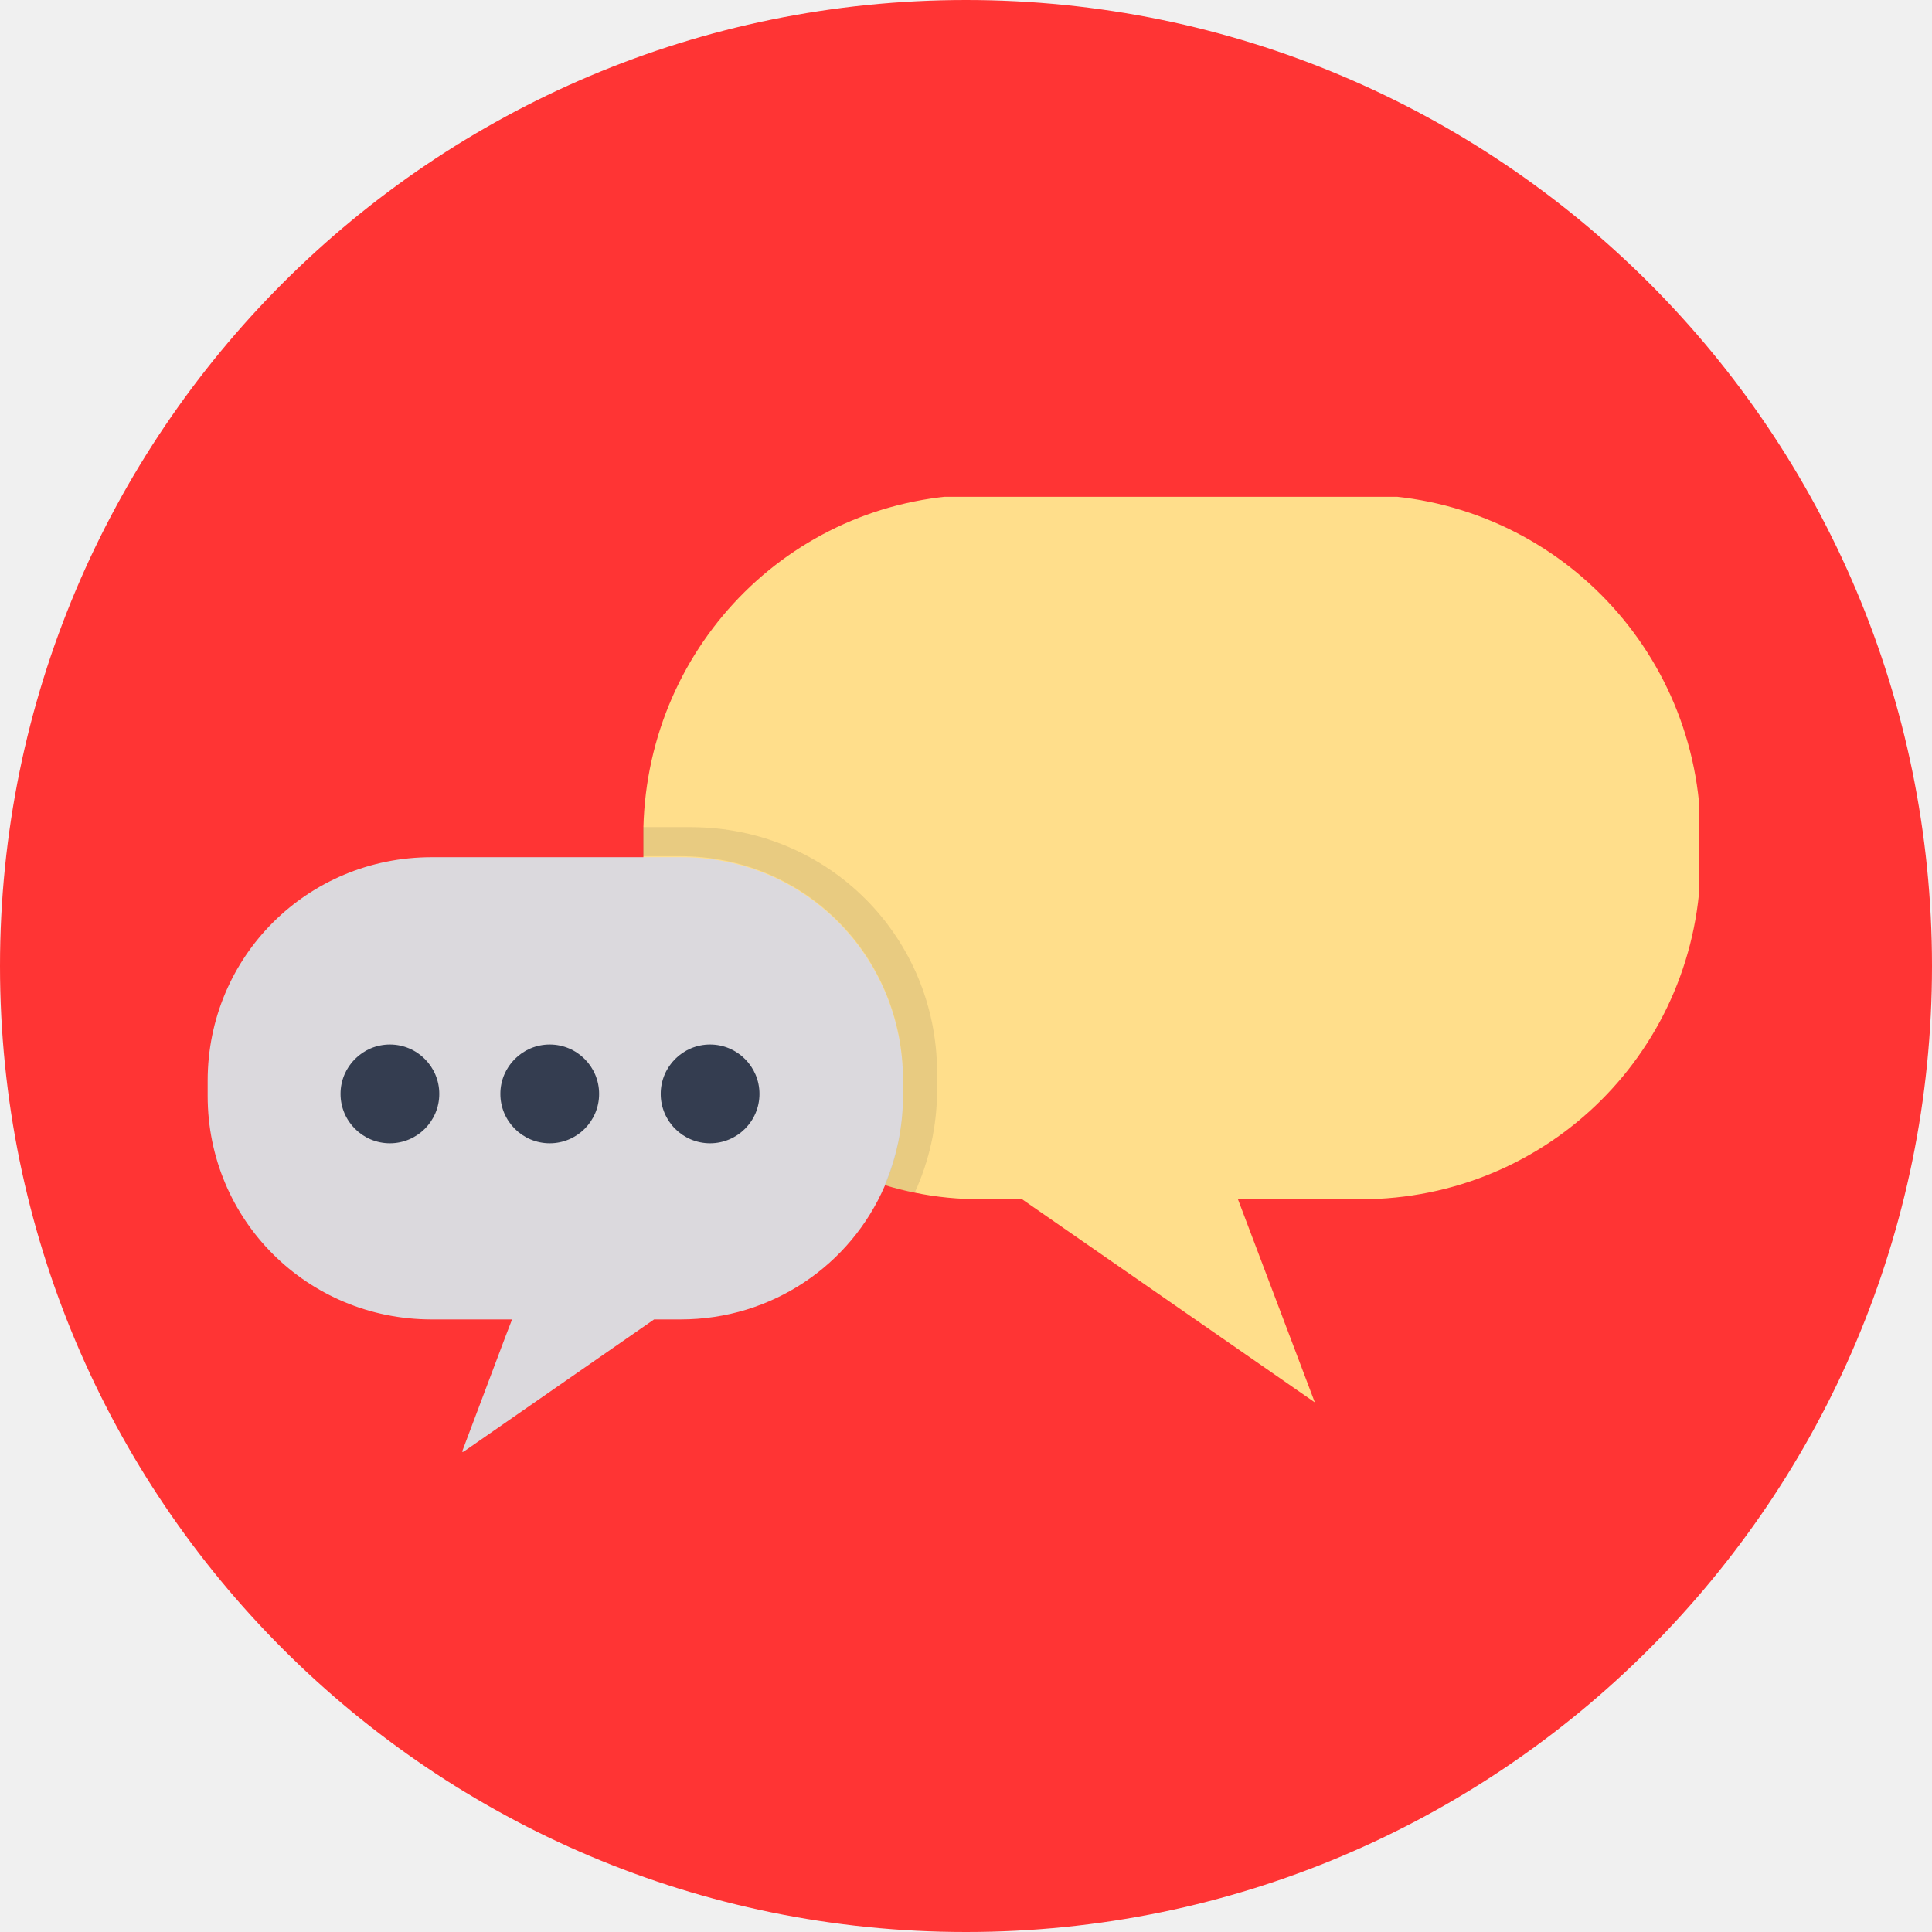
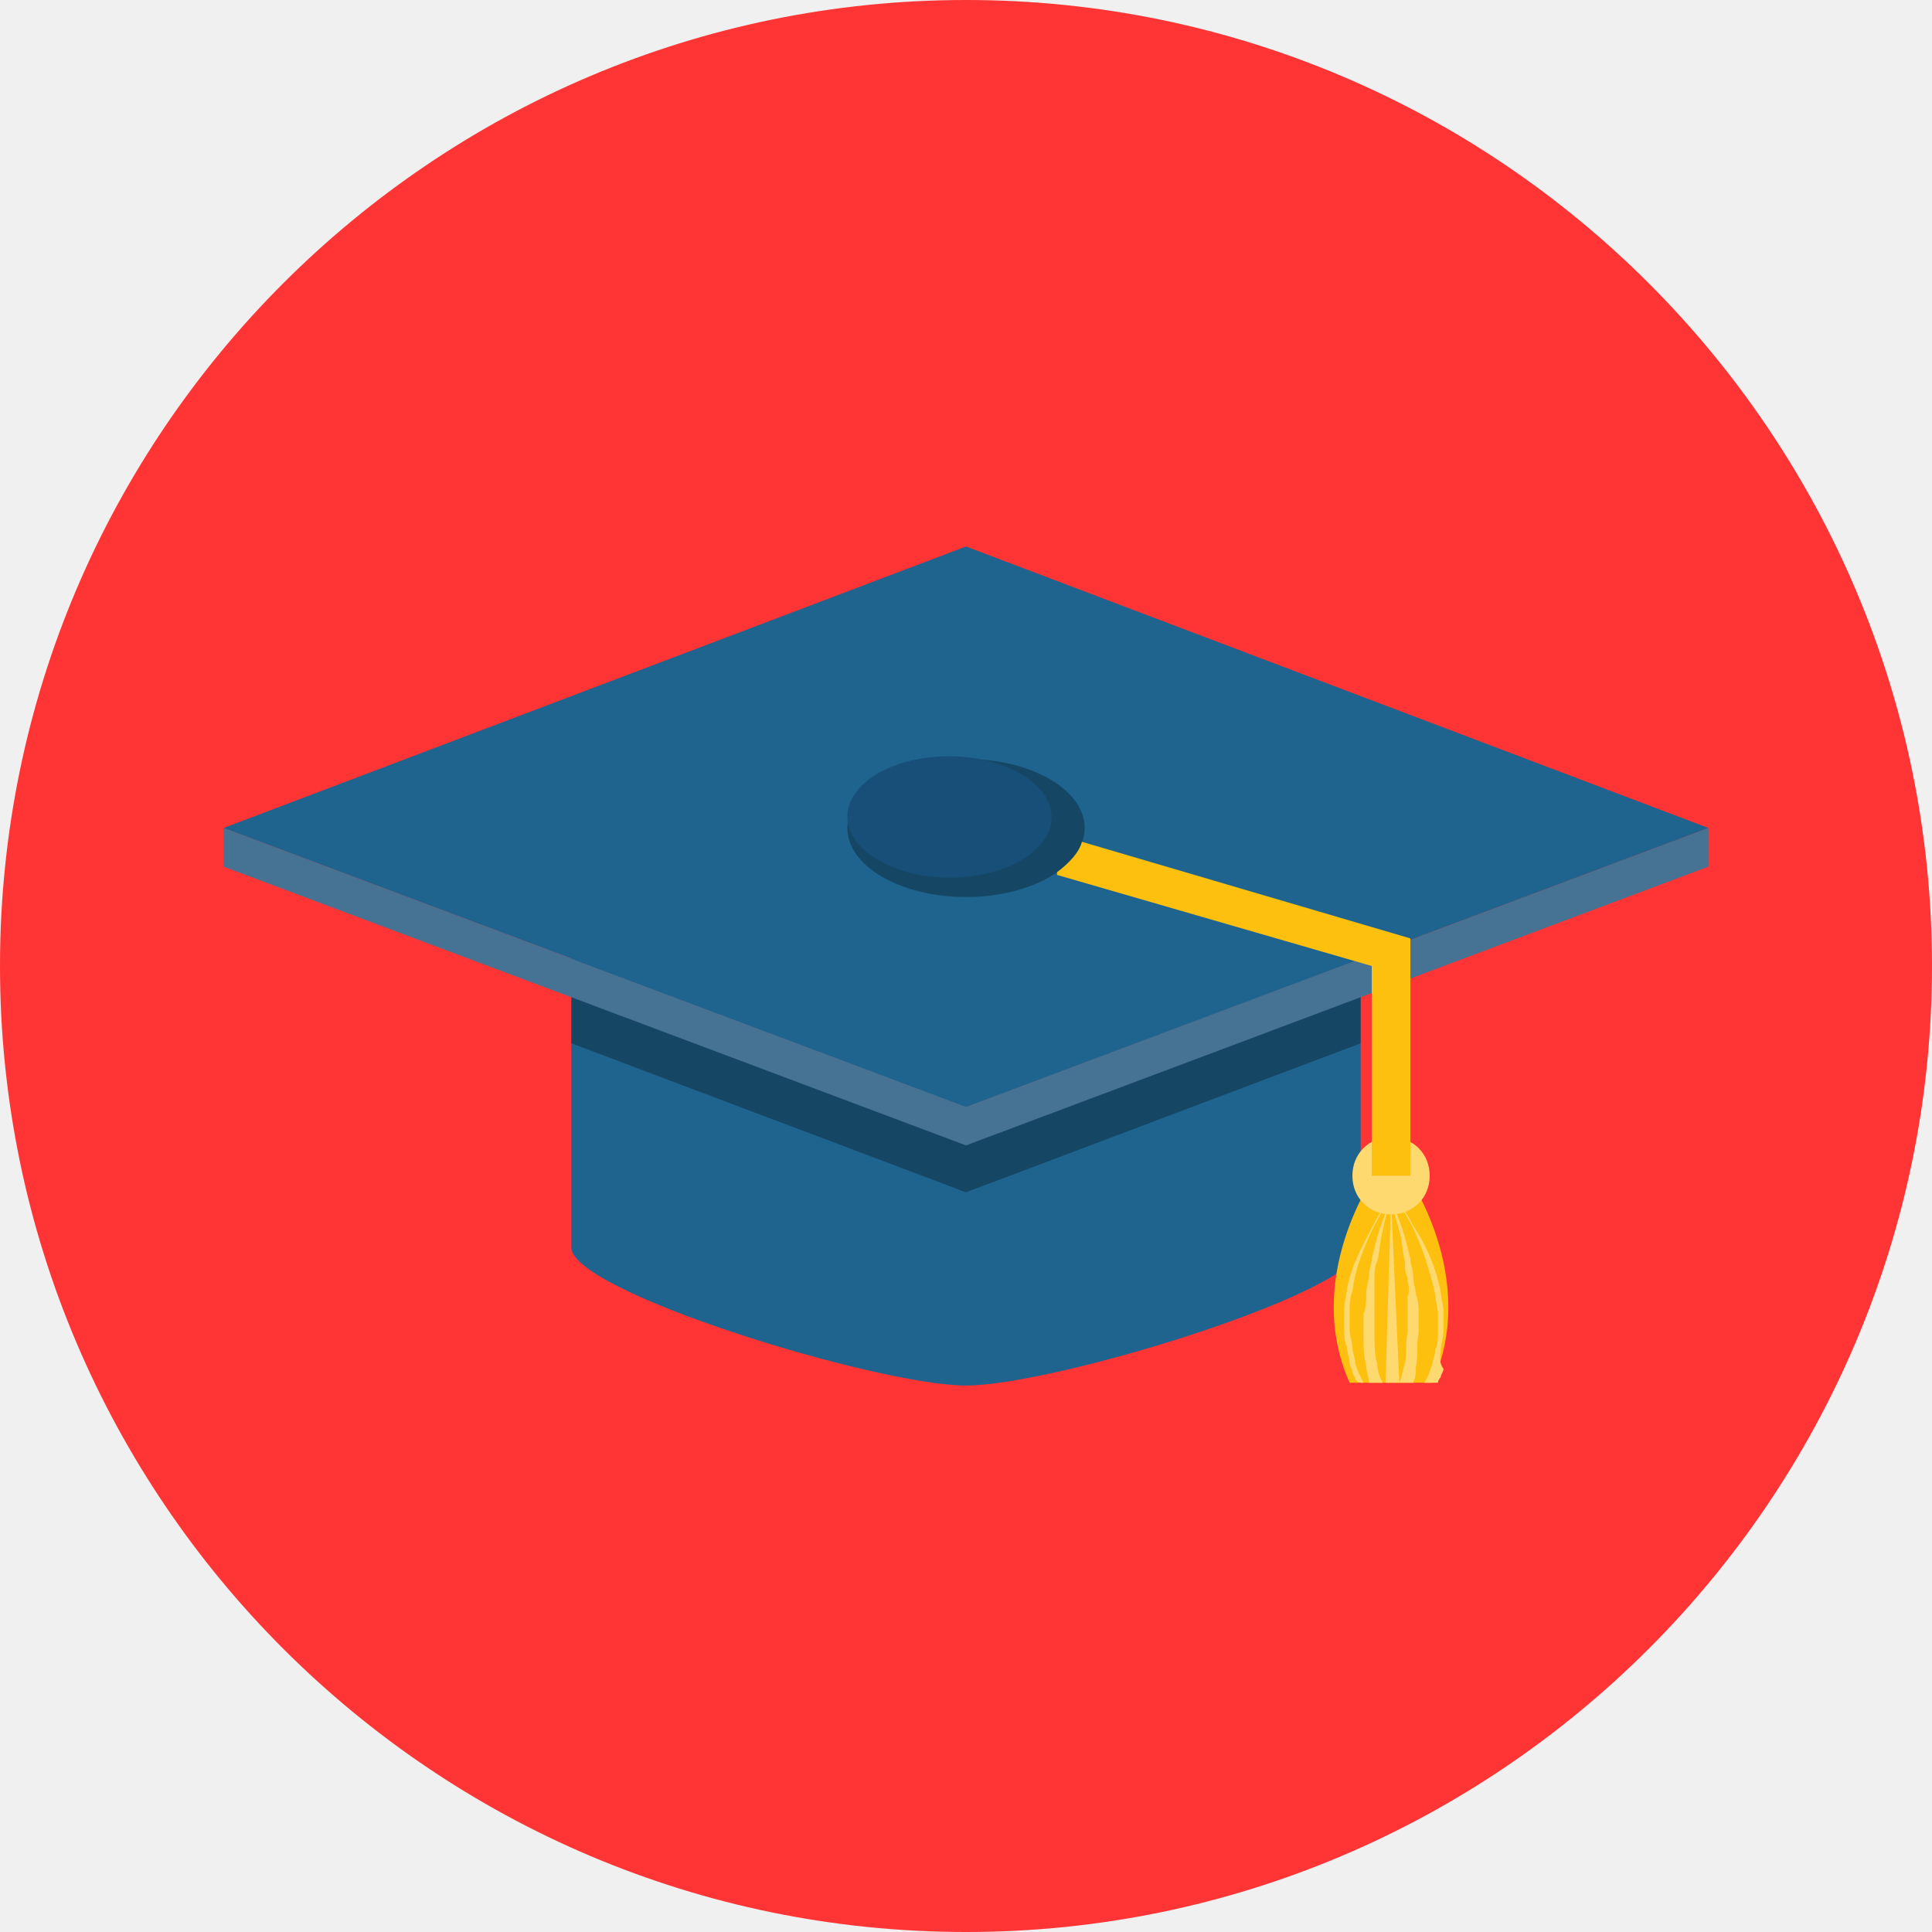
<svg xmlns="http://www.w3.org/2000/svg" width="70" height="70" viewBox="0 0 70 70" fill="none">
-   <path d="M35 70C54.33 70 70 54.33 70 35C70 15.67 54.33 0 35 0C15.67 0 0 15.67 0 35C0 54.33 15.67 70 35 70Z" fill="#FF3434" />
-   <g clip-path="url(#clip0)">
-     <path d="M61.619 30.302V31.132C61.619 37.974 56.122 43.452 49.298 43.452H44.853L47.638 50.811L37.033 43.452H35.576C34.746 43.452 33.935 43.378 33.142 43.212C32.773 43.139 32.404 43.046 32.054 42.936C26.963 41.423 23.311 36.739 23.311 31.113V30.283C23.311 30.191 23.311 30.081 23.311 29.988C23.477 23.293 28.845 17.926 35.576 17.926H49.298C56.122 17.945 61.619 23.459 61.619 30.302Z" fill="#FFDE8B" />
-     <path d="M32.718 39.155V39.708C32.718 40.87 32.478 41.977 32.054 42.973C30.818 45.831 27.978 47.805 24.658 47.805H23.699L16.819 52.582L16.727 52.637L18.332 48.377L18.553 47.805H15.639C11.139 47.805 7.524 44.208 7.524 39.708V39.155C7.524 34.655 11.139 31.058 15.639 31.058H24.658C29.14 31.04 32.718 34.655 32.718 39.155Z" fill="#DBD9DD" />
-     <path opacity="0.11" d="M33.953 38.878V39.487C33.953 40.815 33.658 42.087 33.142 43.212C32.773 43.138 32.404 43.046 32.054 42.935C32.478 41.94 32.718 40.833 32.718 39.671V39.118C32.718 34.617 29.14 31.021 24.639 31.021H23.293V30.265C23.293 30.173 23.293 30.062 23.293 29.97H25.064C30.025 29.988 33.953 33.953 33.953 38.878Z" fill="#2D2D2D" />
-     <path d="M14.127 41.423C15.115 41.423 15.916 40.622 15.916 39.634C15.916 38.646 15.115 37.845 14.127 37.845C13.139 37.845 12.338 38.646 12.338 39.634C12.338 40.622 13.139 41.423 14.127 41.423Z" fill="#343D50" />
-     <path d="M19.918 41.423C20.906 41.423 21.707 40.622 21.707 39.634C21.707 38.646 20.906 37.845 19.918 37.845C18.93 37.845 18.129 38.646 18.129 39.634C18.129 40.622 18.93 41.423 19.918 41.423Z" fill="#343D50" />
-     <path d="M25.727 41.423C26.715 41.423 27.517 40.622 27.517 39.634C27.517 38.646 26.715 37.845 25.727 37.845C24.739 37.845 23.939 38.646 23.939 39.634C23.939 40.622 24.739 41.423 25.727 41.423Z" fill="#343D50" />
-   </g>
-   <defs>
-     <clipPath id="clip0">
-       <rect width="54.039" height="34.6" fill="white" transform="translate(7.50533 18)" />
-     </clipPath>
-   </defs>
+   <path d="M35 70C54.3 70 70 54.3 70 35C70 15.7 54.3 0 35 0C15.7 0 0 15.7 0 35C0 54.3 15.7 70 35 70Z" fill="#FF3434" />
+   <path d="M20.7 31.4V45.2C20.7 46.8 31.8 50.2 35 50.2C38.2 50.2 49.3 46.8 49.3 45.2V31.4H20.7Z" fill="#1E648E" />
+   <path opacity="0.3" d="M20.7 37.8L35 43.2L49.3 37.8V32.8H20.7V37.8Z" fill="black" />
+   <path d="M35 19.8L8.1 30L35 40.1L61.9 30L35 19.8Z" fill="#1E648E" />
+   <path d="M35 40.1L8.1 30V31.4L35 41.5L61.9 31.4V30L35 40.1Z" fill="#467293" />
+   <path d="M51 42.6H49.9H49.8C49.8 42.6 47.2 46.3 48.9 50.1C49.3 50.1 49.6 50.1 49.9 50.1C49.9 50.1 50.1 50.1 50.9 50.1C51.2 50.1 51.5 50.1 51.9 50.1C53.6 46.3 51 42.6 51 42.6Z" fill="#FDC00F" />
+   <path d="M51.3 49.5C51.4 49.2 51.3 48.7 51.4 48.3C51.4 48.1 51.4 47.9 51.4 47.6C51.4 47.4 51.4 47.1 51.3 46.9C51.3 46.7 51.2 46.5 51.2 46.2C51.2 46 51.1 45.8 51.1 45.6C51 45.2 50.9 44.8 50.8 44.5C50.6 43.9 50.4 43.5 50.4 43.5C50.4 43.5 50.5 43.9 50.7 44.6C50.8 44.9 50.8 45.3 50.9 45.7C50.9 45.9 50.9 46.1 51 46.3C51 46.5 51.1 46.7 51 47C51 47.2 51 47.4 51 47.7C51 47.9 51 48.1 51 48.3C50.9 48.7 51 49.1 50.9 49.4C50.8 49.7 50.8 49.9 50.7 50.1C50.8 50.1 50.8 50.1 50.9 50.1C51 50.1 51.1 50.1 51.2 50.1C51.3 49.9 51.3 49.7 51.3 49.5Z" fill="#FED96F" />
+   <path d="M49.9 49.4C49.8 49.1 49.8 48.7 49.8 48.3C49.8 48.1 49.8 47.9 49.8 47.7C49.8 47.5 49.8 47.3 49.8 47C49.8 46.8 49.8 46.6 49.8 46.3C49.8 46.1 49.8 45.9 49.9 45.7C50 45.3 50 44.9 50.1 44.6C50.2 44 50.4 43.5 50.4 43.5C50.4 43.5 50.2 43.9 50 44.5C49.9 44.8 49.8 45.2 49.7 45.6C49.7 45.8 49.6 46 49.6 46.2C49.6 46.4 49.5 46.6 49.5 46.9C49.5 47.1 49.5 47.4 49.4 47.6C49.4 47.8 49.4 48 49.4 48.3C49.4 48.7 49.4 49.1 49.5 49.5C49.5 49.7 49.6 49.9 49.6 50.1C49.7 50.1 49.8 50.1 49.9 50.1C49.9 50.1 49.9 50.1 50.1 50.1C50 49.9 49.9 49.7 49.9 49.4Z" fill="#FED96F" />
+   <path d="M52.2 48.9C52.2 48.7 52.3 48.5 52.3 48.2C52.3 48 52.3 47.7 52.3 47.5C52.3 47.3 52.2 47 52.2 46.8C52 45.8 51.6 45 51.2 44.4C50.9 43.8 50.6 43.5 50.6 43.5C50.6 43.5 50.9 43.9 51.2 44.5C51.5 45.1 51.8 46 52 46.9C52 47.1 52.1 47.4 52.1 47.6C52.1 47.8 52.1 48 52.1 48.3C52.1 48.5 52.1 48.7 52 48.9C52 49.1 51.9 49.3 51.9 49.4C51.8 49.7 51.7 50 51.6 50.1C51.8 50.1 51.9 50.1 52.1 50.1C52.1 50 52.2 49.9 52.2 49.9C52.2 49.8 52.3 49.7 52.3 49.6C52.1 49.3 52.2 49.1 52.2 48.9Z" fill="#FED96F" />
+   <path d="M50.4 43.5L50.2 50.1C50.3 50.1 50.5 50.1 50.7 50.1L50.4 43.5Z" fill="#FED96F" />
+   <path d="M49.4 50.1C49.3 49.9 49.2 49.7 49.1 49.4C49.1 49.2 49 49 49 48.8C49 48.6 48.9 48.4 48.9 48.2C48.9 48 48.9 47.8 48.9 47.5C48.9 47.3 48.9 47 49 46.8C49.1 45.9 49.5 45 49.8 44.4C50.1 43.8 50.4 43.4 50.4 43.4C50.4 43.4 50.1 43.7 49.8 44.3C49.5 44.9 49 45.7 48.8 46.7C48.8 46.9 48.7 47.2 48.7 47.4C48.7 47.6 48.7 47.9 48.7 48.1C48.7 48.3 48.7 48.6 48.8 48.8C48.8 49 48.9 49.2 48.9 49.4C48.9 49.5 49 49.6 49 49.7C49 49.8 49.1 49.9 49.1 49.9C49.1 50.1 49.3 50.1 49.4 50.1Z" fill="#FED96F" />
+   <path d="M49 42.6C49 41.8 49.6 41.2 50.4 41.2C51.2 41.2 51.8 41.8 51.8 42.6C51.8 43.4 51.2 44 50.4 44C49.6 44 49 43.4 49 42.6Z" fill="#FED96F" />
+   <path opacity="0.3" d="M35 32.5C37.375 32.5 39.3 31.381 39.3 30C39.3 28.619 37.375 27.5 35 27.5C32.625 27.5 30.7 28.619 30.7 30C30.7 31.381 32.625 32.5 35 32.5Z" fill="black" />
+   <path d="M39.2 30.5C39.1 30.9 38.7 31.3 38.3 31.6V31.7L49.7 35V42.6H51.1V34L39.2 30.5Z" fill="#FDC00F" />
+   <path d="M30.7 29.6C30.7 28.4 32.3 27.4 34.4 27.4C36.4 27.4 38.1 28.4 38.1 29.6C38.1 30.8 36.5 31.8 34.4 31.8C32.4 31.8 30.7 30.8 30.7 29.6Z" fill="#184F78" />
</svg>
